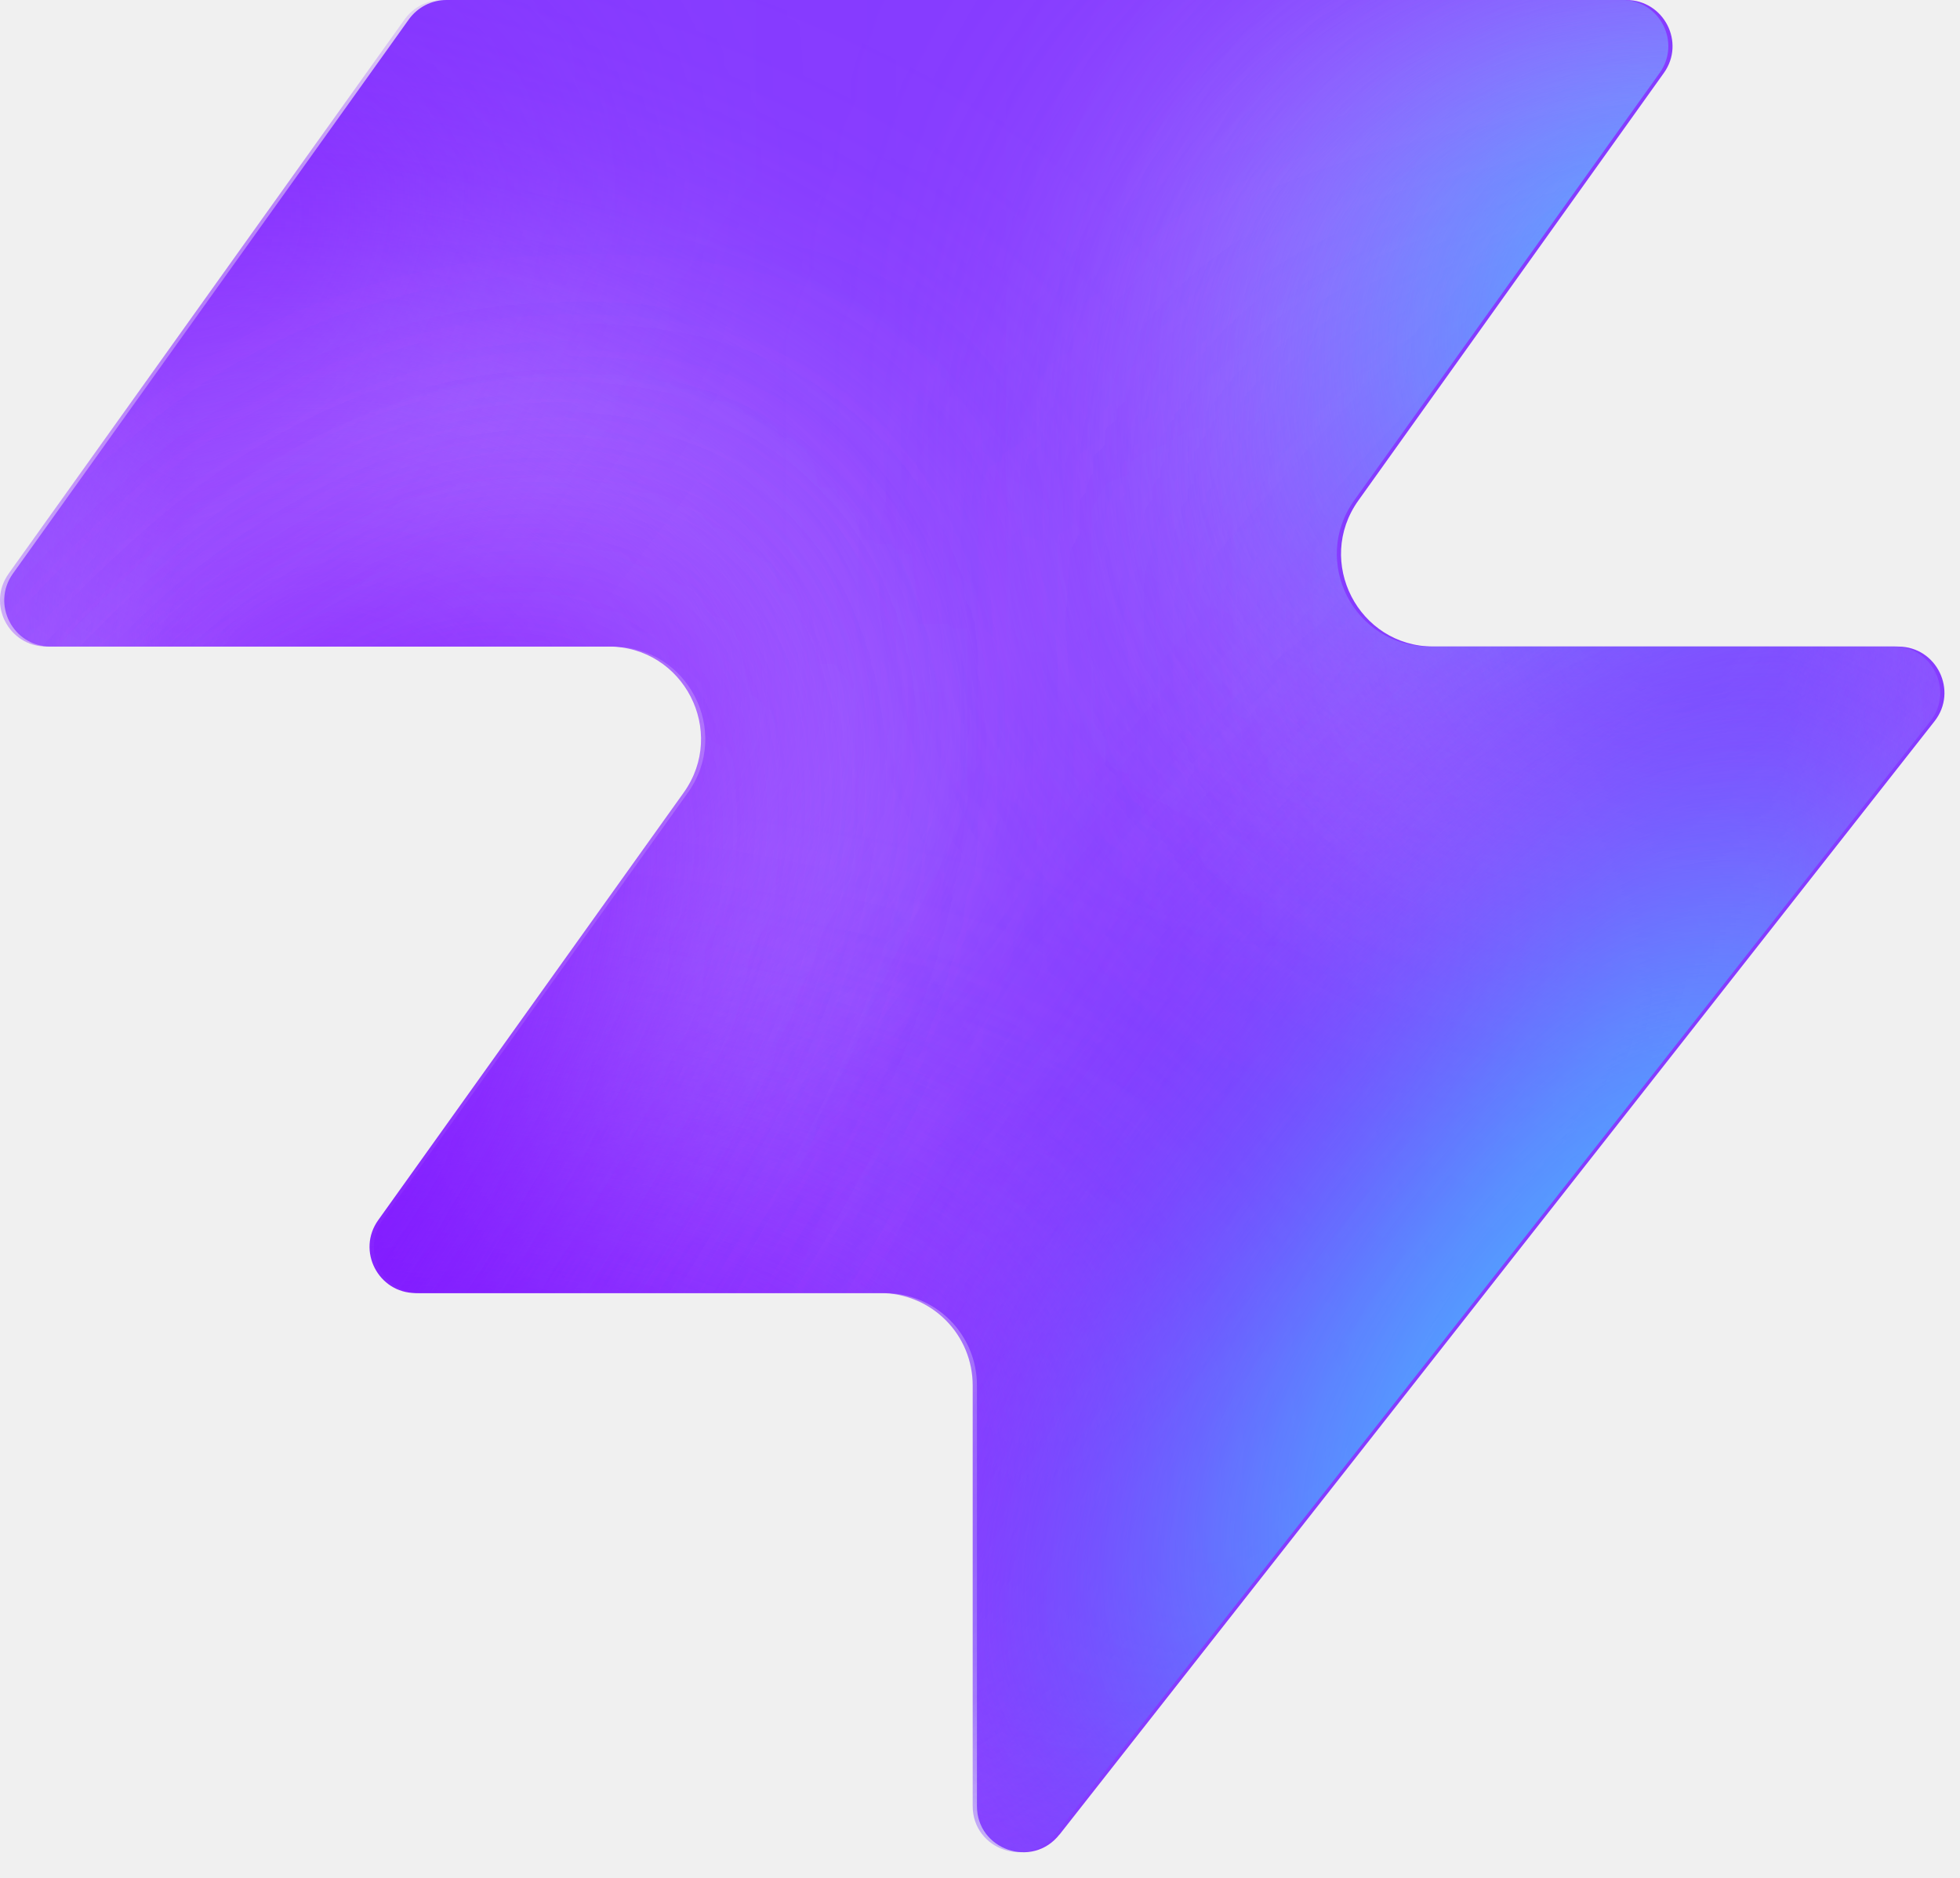
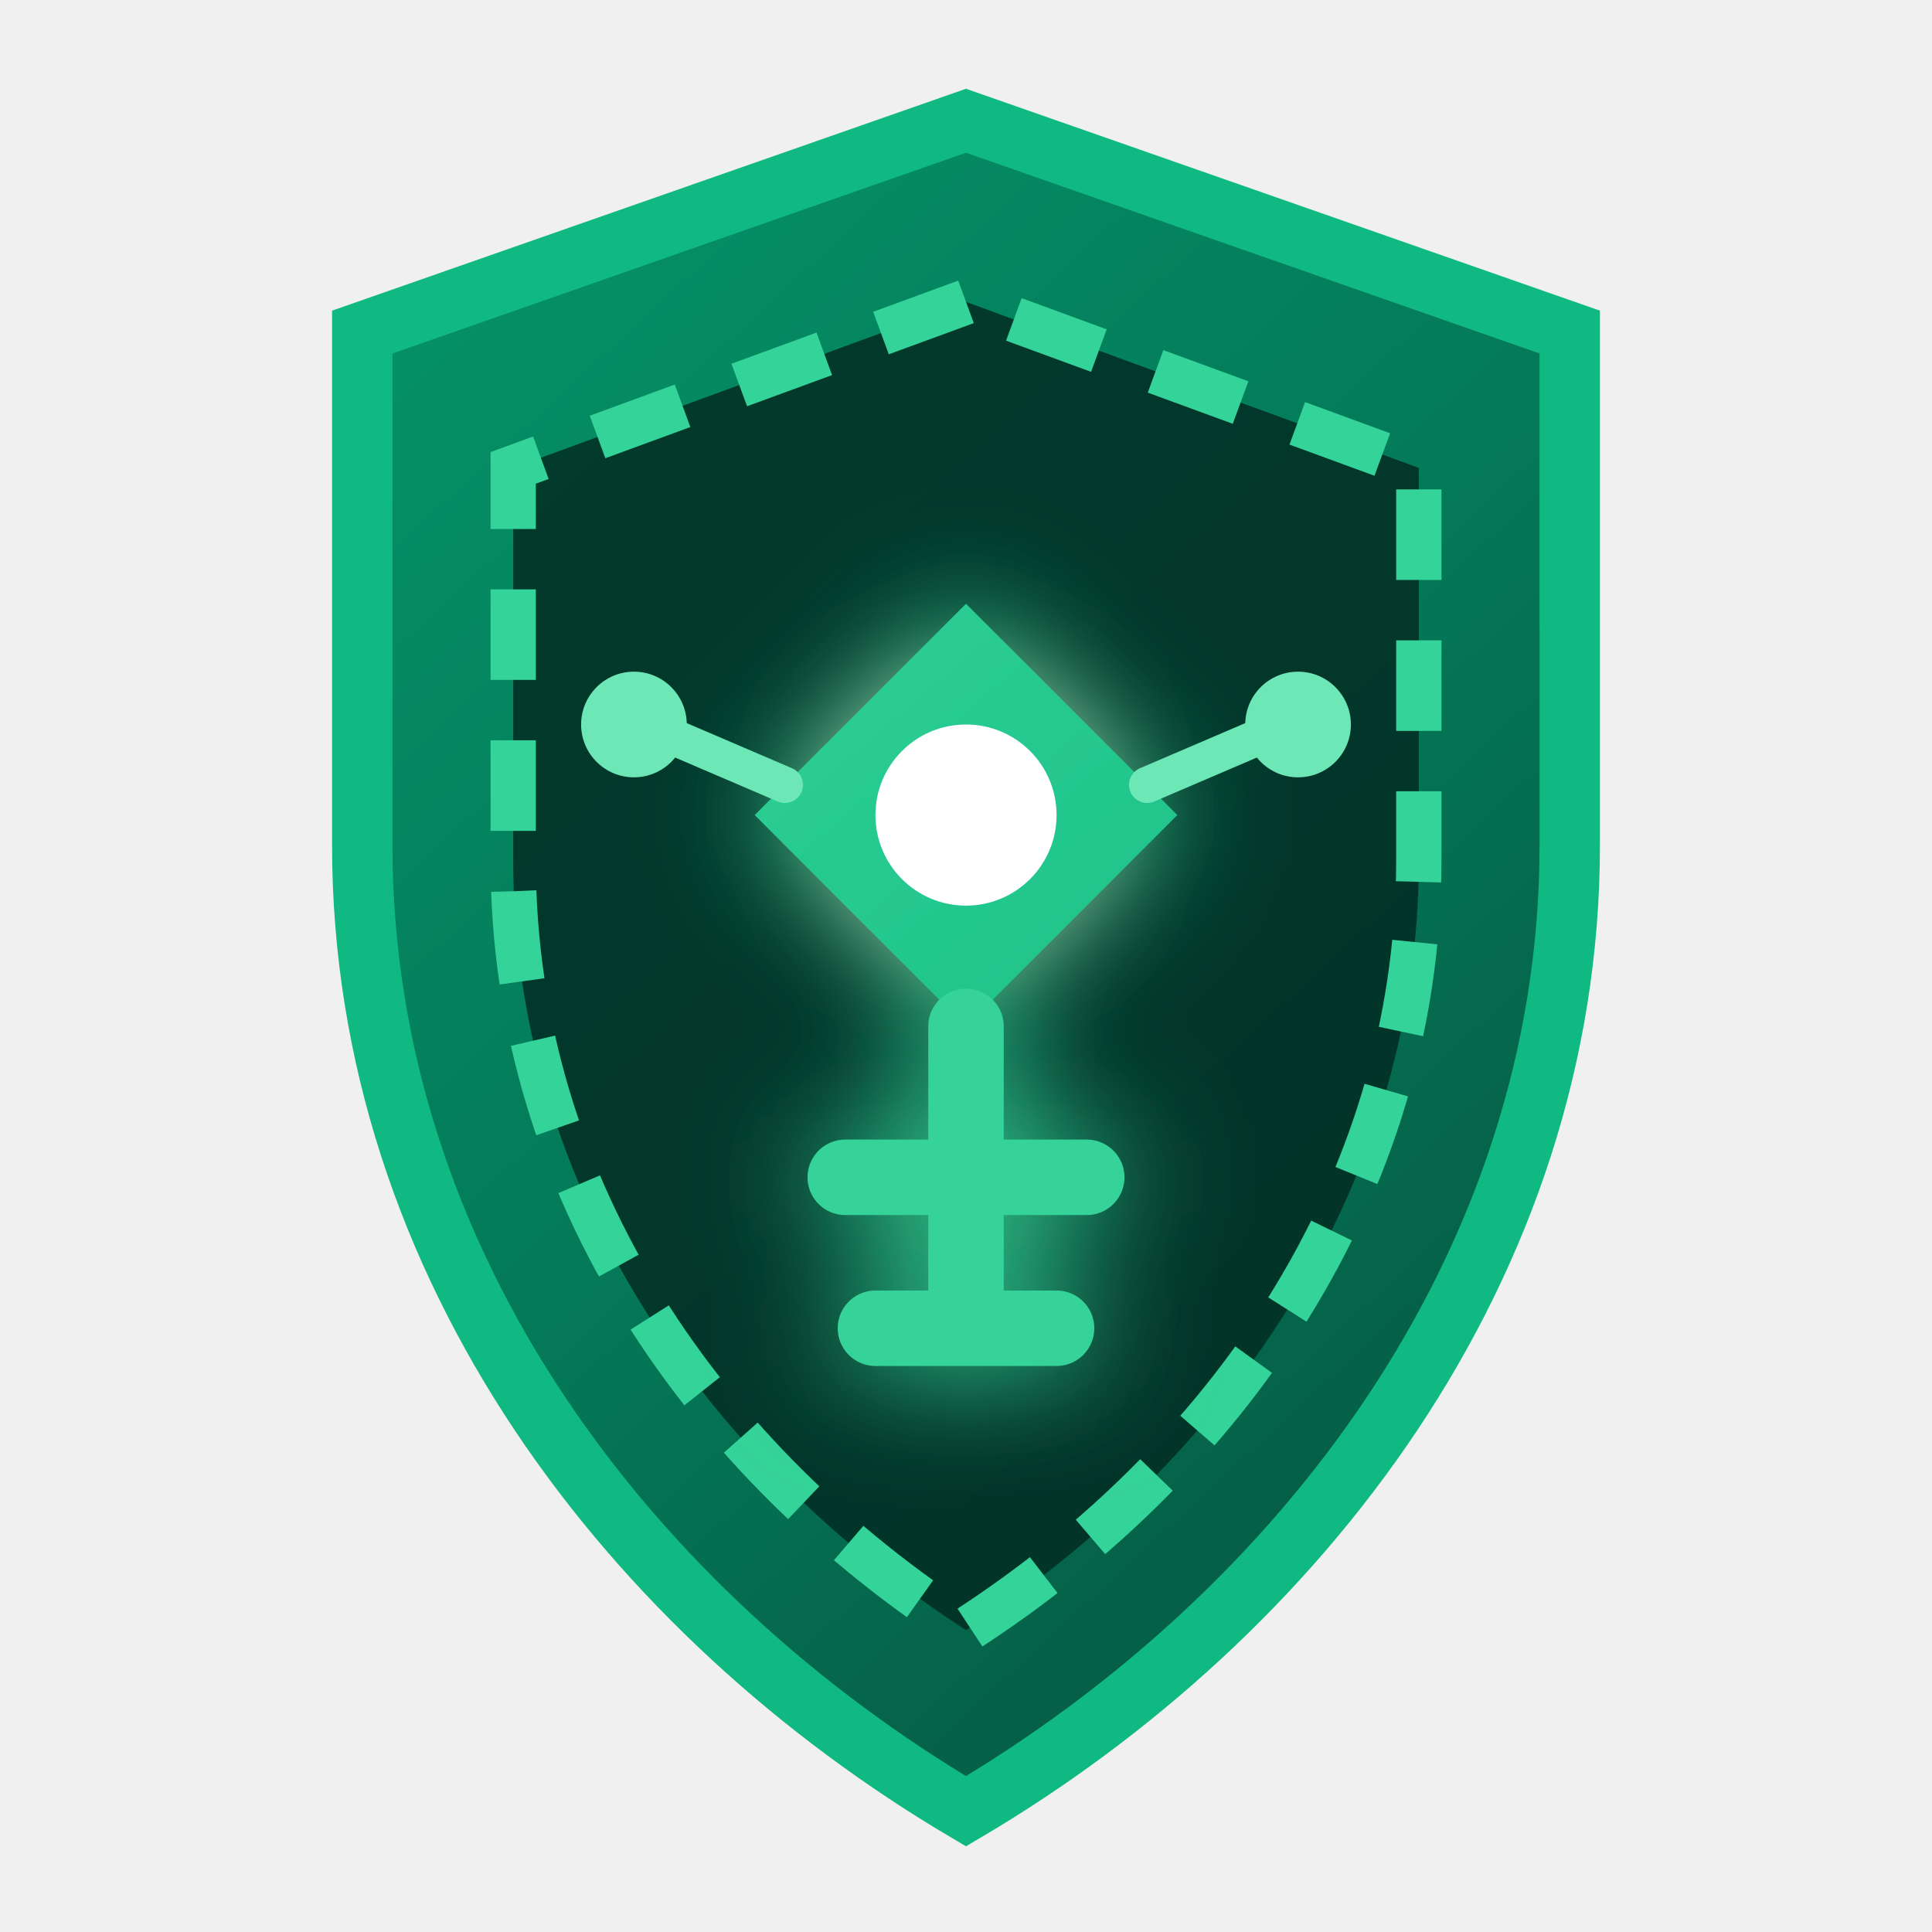
- <svg xmlns="http://www.w3.org/2000/svg" width="48" height="46" fill="none" viewBox="0 0 48 46">
-   <path fill="#863bff" d="M25.946 44.938c-.664.845-2.021.375-2.021-.698V33.937a2.26 2.26 0 0 0-2.262-2.262H10.287c-.92 0-1.456-1.04-.92-1.788l7.48-10.471c1.07-1.497 0-3.578-1.842-3.578H1.237c-.92 0-1.456-1.04-.92-1.788L10.013.474c.214-.297.556-.474.92-.474h28.894c.92 0 1.456 1.04.92 1.788l-7.48 10.471c-1.07 1.498 0 3.579 1.842 3.579h11.377c.943 0 1.473 1.088.89 1.83L25.947 44.94z" style="fill:#863bff;fill:color(display-p3 .525 .23 1);fill-opacity:1" />
-   <mask id="a" width="48" height="46" x="0" y="0" maskUnits="userSpaceOnUse" style="mask-type:alpha">
-     <path fill="#000" d="M25.842 44.938c-.664.844-2.021.375-2.021-.698V33.937a2.26 2.26 0 0 0-2.262-2.262H10.183c-.92 0-1.456-1.04-.92-1.788l7.48-10.471c1.07-1.498 0-3.579-1.842-3.579H1.133c-.92 0-1.456-1.04-.92-1.787L9.91.473c.214-.297.556-.474.92-.474h28.894c.92 0 1.456 1.04.92 1.788l-7.48 10.471c-1.07 1.498 0 3.578 1.842 3.578h11.377c.943 0 1.473 1.088.89 1.832L25.843 44.94z" style="fill:#000;fill-opacity:1" />
-   </mask>
-   <g mask="url(#a)">
-     <g filter="url(#b)">
-       <ellipse cx="5.508" cy="14.704" fill="#ede6ff" rx="5.508" ry="14.704" style="fill:#ede6ff;fill:color(display-p3 .927 .903 1);fill-opacity:1" transform="matrix(.00324 1 1 -.00324 -4.47 31.516)" />
-     </g>
-     <g filter="url(#c)">
-       <ellipse cx="10.399" cy="29.851" fill="#ede6ff" rx="10.399" ry="29.851" style="fill:#ede6ff;fill:color(display-p3 .927 .903 1);fill-opacity:1" transform="matrix(.00324 1 1 -.00324 -39.328 7.883)" />
-     </g>
-     <g filter="url(#d)">
-       <ellipse cx="5.508" cy="30.487" fill="#7e14ff" rx="5.508" ry="30.487" style="fill:#7e14ff;fill:color(display-p3 .492 .077 1);fill-opacity:1" transform="rotate(89.814 -25.913 -14.639)scale(1 -1)" />
-     </g>
-     <g filter="url(#e)">
-       <ellipse cx="5.508" cy="30.599" fill="#7e14ff" rx="5.508" ry="30.599" style="fill:#7e14ff;fill:color(display-p3 .492 .077 1);fill-opacity:1" transform="rotate(89.814 -32.644 -3.334)scale(1 -1)" />
-     </g>
-     <g filter="url(#f)">
-       <ellipse cx="5.508" cy="30.599" fill="#7e14ff" rx="5.508" ry="30.599" style="fill:#7e14ff;fill:color(display-p3 .492 .077 1);fill-opacity:1" transform="matrix(.00324 1 1 -.00324 -34.34 30.47)" />
-     </g>
-     <g filter="url(#g)">
-       <ellipse cx="14.072" cy="22.078" fill="#ede6ff" rx="14.072" ry="22.078" style="fill:#ede6ff;fill:color(display-p3 .927 .903 1);fill-opacity:1" transform="rotate(93.35 24.506 48.493)scale(-1 1)" />
-     </g>
-     <g filter="url(#h)">
-       <ellipse cx="3.47" cy="21.501" fill="#7e14ff" rx="3.47" ry="21.501" style="fill:#7e14ff;fill:color(display-p3 .492 .077 1);fill-opacity:1" transform="rotate(89.009 28.708 47.59)scale(-1 1)" />
-     </g>
-     <g filter="url(#i)">
-       <ellipse cx="3.47" cy="21.501" fill="#7e14ff" rx="3.47" ry="21.501" style="fill:#7e14ff;fill:color(display-p3 .492 .077 1);fill-opacity:1" transform="rotate(89.009 28.708 47.59)scale(-1 1)" />
-     </g>
-     <g filter="url(#j)">
-       <ellipse cx=".387" cy="8.972" fill="#7e14ff" rx="4.407" ry="29.108" style="fill:#7e14ff;fill:color(display-p3 .492 .077 1);fill-opacity:1" transform="rotate(39.51 .387 8.972)" />
-     </g>
-     <g filter="url(#k)">
-       <ellipse cx="47.523" cy="-6.092" fill="#7e14ff" rx="4.407" ry="29.108" style="fill:#7e14ff;fill:color(display-p3 .492 .077 1);fill-opacity:1" transform="rotate(37.892 47.523 -6.092)" />
-     </g>
-     <g filter="url(#l)">
-       <ellipse cx="41.412" cy="6.333" fill="#47bfff" rx="5.971" ry="9.665" style="fill:#47bfff;fill:color(display-p3 .28 .748 1);fill-opacity:1" transform="rotate(37.892 41.412 6.333)" />
-     </g>
-     <g filter="url(#m)">
-       <ellipse cx="-1.879" cy="38.332" fill="#7e14ff" rx="4.407" ry="29.108" style="fill:#7e14ff;fill:color(display-p3 .492 .077 1);fill-opacity:1" transform="rotate(37.892 -1.88 38.332)" />
-     </g>
-     <g filter="url(#n)">
-       <ellipse cx="-1.879" cy="38.332" fill="#7e14ff" rx="4.407" ry="29.108" style="fill:#7e14ff;fill:color(display-p3 .492 .077 1);fill-opacity:1" transform="rotate(37.892 -1.88 38.332)" />
-     </g>
-     <g filter="url(#o)">
-       <ellipse cx="35.651" cy="29.907" fill="#7e14ff" rx="4.407" ry="29.108" style="fill:#7e14ff;fill:color(display-p3 .492 .077 1);fill-opacity:1" transform="rotate(37.892 35.651 29.907)" />
-     </g>
-     <g filter="url(#p)">
-       <ellipse cx="38.418" cy="32.4" fill="#47bfff" rx="5.971" ry="15.297" style="fill:#47bfff;fill:color(display-p3 .28 .748 1);fill-opacity:1" transform="rotate(37.892 38.418 32.4)" />
-     </g>
-   </g>
+ <svg xmlns="http://www.w3.org/2000/svg" viewBox="0 0 64 64" fill="none">
  <defs>
-     <filter id="b" width="60.045" height="41.654" x="-19.77" y="16.149" color-interpolation-filters="sRGB" filterUnits="userSpaceOnUse">
-       <feFlood flood-opacity="0" result="BackgroundImageFix" />
-       <feBlend in="SourceGraphic" in2="BackgroundImageFix" result="shape" />
-       <feGaussianBlur result="effect1_foregroundBlur_2002_17158" stdDeviation="7.659" />
-     </filter>
-     <filter id="c" width="90.34" height="51.437" x="-54.613" y="-7.533" color-interpolation-filters="sRGB" filterUnits="userSpaceOnUse">
-       <feFlood flood-opacity="0" result="BackgroundImageFix" />
-       <feBlend in="SourceGraphic" in2="BackgroundImageFix" result="shape" />
-       <feGaussianBlur result="effect1_foregroundBlur_2002_17158" stdDeviation="7.659" />
-     </filter>
-     <filter id="d" width="79.355" height="29.4" x="-49.64" y="2.03" color-interpolation-filters="sRGB" filterUnits="userSpaceOnUse">
-       <feFlood flood-opacity="0" result="BackgroundImageFix" />
-       <feBlend in="SourceGraphic" in2="BackgroundImageFix" result="shape" />
-       <feGaussianBlur result="effect1_foregroundBlur_2002_17158" stdDeviation="4.596" />
-     </filter>
-     <filter id="e" width="79.579" height="29.4" x="-45.045" y="20.029" color-interpolation-filters="sRGB" filterUnits="userSpaceOnUse">
-       <feFlood flood-opacity="0" result="BackgroundImageFix" />
-       <feBlend in="SourceGraphic" in2="BackgroundImageFix" result="shape" />
-       <feGaussianBlur result="effect1_foregroundBlur_2002_17158" stdDeviation="4.596" />
-     </filter>
-     <filter id="f" width="79.579" height="29.4" x="-43.513" y="21.178" color-interpolation-filters="sRGB" filterUnits="userSpaceOnUse">
-       <feFlood flood-opacity="0" result="BackgroundImageFix" />
-       <feBlend in="SourceGraphic" in2="BackgroundImageFix" result="shape" />
-       <feGaussianBlur result="effect1_foregroundBlur_2002_17158" stdDeviation="4.596" />
-     </filter>
-     <filter id="g" width="74.749" height="58.852" x="15.756" y="-17.901" color-interpolation-filters="sRGB" filterUnits="userSpaceOnUse">
-       <feFlood flood-opacity="0" result="BackgroundImageFix" />
-       <feBlend in="SourceGraphic" in2="BackgroundImageFix" result="shape" />
-       <feGaussianBlur result="effect1_foregroundBlur_2002_17158" stdDeviation="7.659" />
-     </filter>
-     <filter id="h" width="61.377" height="25.362" x="23.548" y="2.284" color-interpolation-filters="sRGB" filterUnits="userSpaceOnUse">
-       <feFlood flood-opacity="0" result="BackgroundImageFix" />
-       <feBlend in="SourceGraphic" in2="BackgroundImageFix" result="shape" />
-       <feGaussianBlur result="effect1_foregroundBlur_2002_17158" stdDeviation="4.596" />
-     </filter>
-     <filter id="i" width="61.377" height="25.362" x="23.548" y="2.284" color-interpolation-filters="sRGB" filterUnits="userSpaceOnUse">
-       <feFlood flood-opacity="0" result="BackgroundImageFix" />
-       <feBlend in="SourceGraphic" in2="BackgroundImageFix" result="shape" />
-       <feGaussianBlur result="effect1_foregroundBlur_2002_17158" stdDeviation="4.596" />
-     </filter>
-     <filter id="j" width="56.045" height="63.649" x="-27.636" y="-22.853" color-interpolation-filters="sRGB" filterUnits="userSpaceOnUse">
-       <feFlood flood-opacity="0" result="BackgroundImageFix" />
-       <feBlend in="SourceGraphic" in2="BackgroundImageFix" result="shape" />
-       <feGaussianBlur result="effect1_foregroundBlur_2002_17158" stdDeviation="4.596" />
-     </filter>
-     <filter id="k" width="54.814" height="64.646" x="20.116" y="-38.415" color-interpolation-filters="sRGB" filterUnits="userSpaceOnUse">
-       <feFlood flood-opacity="0" result="BackgroundImageFix" />
-       <feBlend in="SourceGraphic" in2="BackgroundImageFix" result="shape" />
-       <feGaussianBlur result="effect1_foregroundBlur_2002_17158" stdDeviation="4.596" />
-     </filter>
-     <filter id="l" width="33.541" height="35.313" x="24.641" y="-11.323" color-interpolation-filters="sRGB" filterUnits="userSpaceOnUse">
-       <feFlood flood-opacity="0" result="BackgroundImageFix" />
-       <feBlend in="SourceGraphic" in2="BackgroundImageFix" result="shape" />
-       <feGaussianBlur result="effect1_foregroundBlur_2002_17158" stdDeviation="4.596" />
-     </filter>
-     <filter id="m" width="54.814" height="64.646" x="-29.286" y="6.009" color-interpolation-filters="sRGB" filterUnits="userSpaceOnUse">
-       <feFlood flood-opacity="0" result="BackgroundImageFix" />
-       <feBlend in="SourceGraphic" in2="BackgroundImageFix" result="shape" />
-       <feGaussianBlur result="effect1_foregroundBlur_2002_17158" stdDeviation="4.596" />
-     </filter>
-     <filter id="n" width="54.814" height="64.646" x="-29.286" y="6.009" color-interpolation-filters="sRGB" filterUnits="userSpaceOnUse">
-       <feFlood flood-opacity="0" result="BackgroundImageFix" />
-       <feBlend in="SourceGraphic" in2="BackgroundImageFix" result="shape" />
-       <feGaussianBlur result="effect1_foregroundBlur_2002_17158" stdDeviation="4.596" />
-     </filter>
-     <filter id="o" width="54.814" height="64.646" x="8.244" y="-2.416" color-interpolation-filters="sRGB" filterUnits="userSpaceOnUse">
-       <feFlood flood-opacity="0" result="BackgroundImageFix" />
-       <feBlend in="SourceGraphic" in2="BackgroundImageFix" result="shape" />
-       <feGaussianBlur result="effect1_foregroundBlur_2002_17158" stdDeviation="4.596" />
-     </filter>
-     <filter id="p" width="39.409" height="43.623" x="18.713" y="10.588" color-interpolation-filters="sRGB" filterUnits="userSpaceOnUse">
-       <feFlood flood-opacity="0" result="BackgroundImageFix" />
-       <feBlend in="SourceGraphic" in2="BackgroundImageFix" result="shape" />
-       <feGaussianBlur result="effect1_foregroundBlur_2002_17158" stdDeviation="4.596" />
+     <linearGradient id="shieldGrad" x1="8" y1="6" x2="56" y2="58" gradientUnits="userSpaceOnUse">
+       <stop offset="0%" stop-color="#059669" />
+       <stop offset="50%" stop-color="#047857" />
+       <stop offset="100%" stop-color="#064e3b" />
+     </linearGradient>
+     <linearGradient id="coreGrad" x1="20" y1="18" x2="44" y2="46" gradientUnits="userSpaceOnUse">
+       <stop offset="0%" stop-color="#34d399" />
+       <stop offset="100%" stop-color="#10b981" />
+     </linearGradient>
+     <filter id="glow" x="12" y="10" width="40" height="44" filterUnits="userSpaceOnUse">
+       <feGaussianBlur stdDeviation="2" result="blur" />
+       <feComposite in="SourceGraphic" in2="blur" operator="over" />
    </filter>
  </defs>
+   <path d="M32 4L12 11V28C12 42 21 53.5 32 60C43 53.5 52 42 52 28V11L32 4Z" fill="url(#shieldGrad)" stroke="#10b981" stroke-width="2" />
+   <path d="M32 10L17 15.5V28.5C17 39.5 23.5 48.5 32 54C40.5 48.5 47 39.5 47 28.5V15.5L32 10Z" fill="#022c22" fill-opacity="0.85" stroke="#34d399" stroke-width="1.5" stroke-dasharray="3 2" />
+   <g filter="url(#glow)">
+     <path d="M32 20L39 27L32 34L25 27Z" fill="url(#coreGrad)" />
+     <circle cx="32" cy="27" r="3" fill="#ffffff" />
+     <path d="M32 34V44M28 39H36M29 44H35" stroke="#34d399" stroke-width="2.5" stroke-linecap="round" />
+   </g>
+   <circle cx="21" cy="24" r="1.75" fill="#6ee7b7" />
+   <circle cx="43" cy="24" r="1.75" fill="#6ee7b7" />
+   <line x1="22.5" y1="24.5" x2="26" y2="26" stroke="#6ee7b7" stroke-width="1.2" stroke-linecap="round" />
+   <line x1="41.5" y1="24.5" x2="38" y2="26" stroke="#6ee7b7" stroke-width="1.2" stroke-linecap="round" />
</svg>
